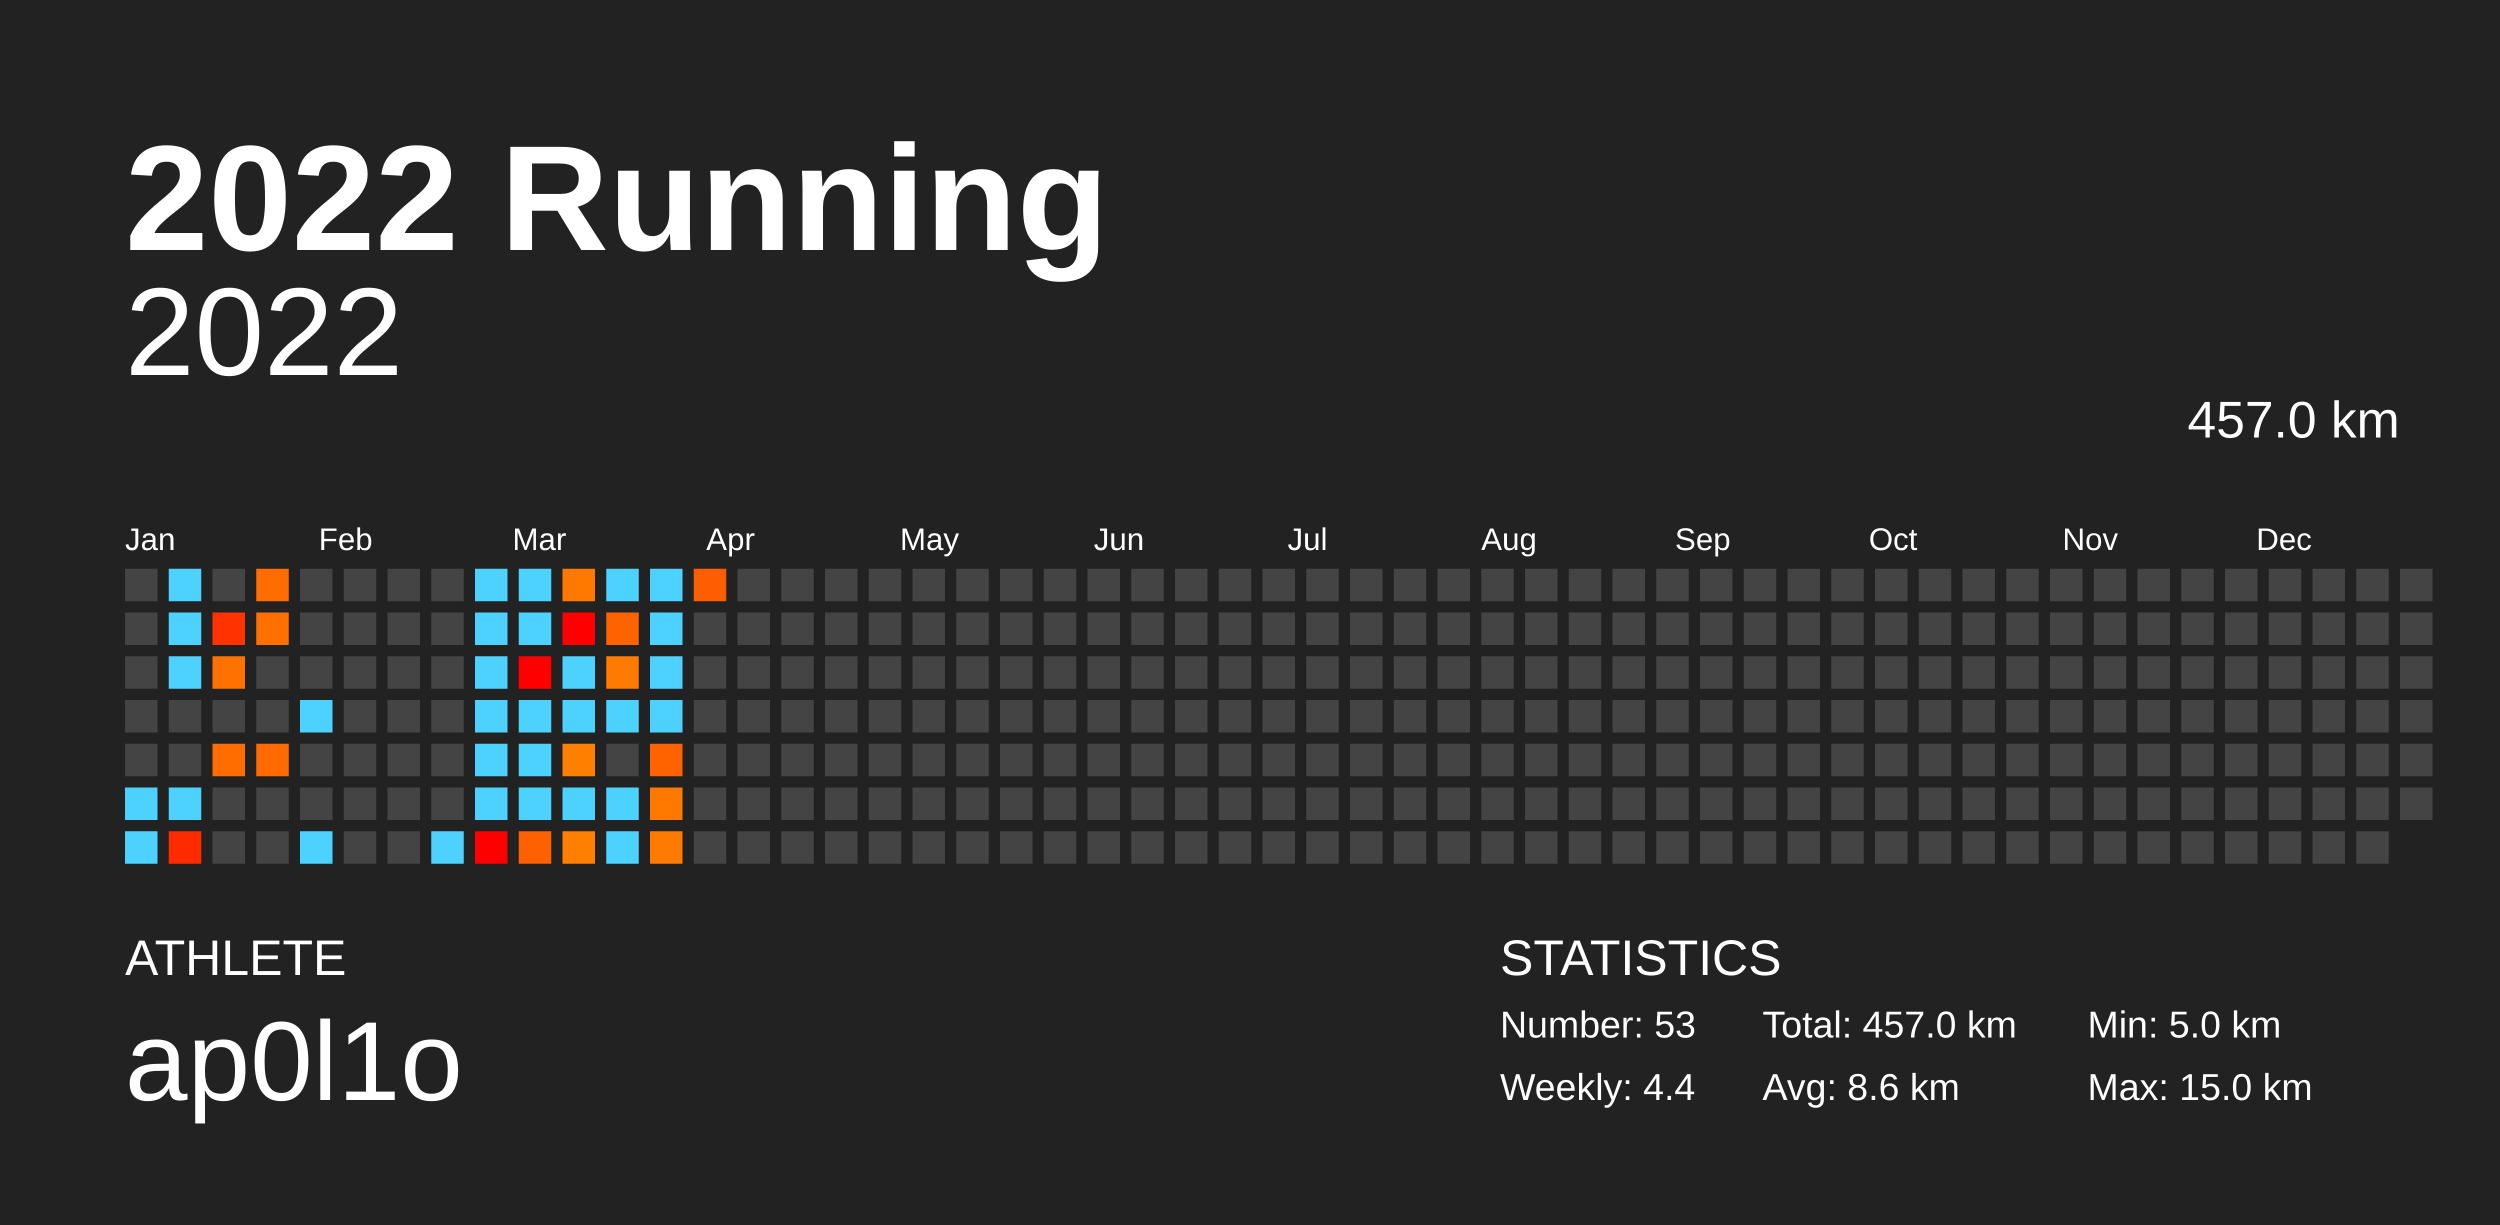
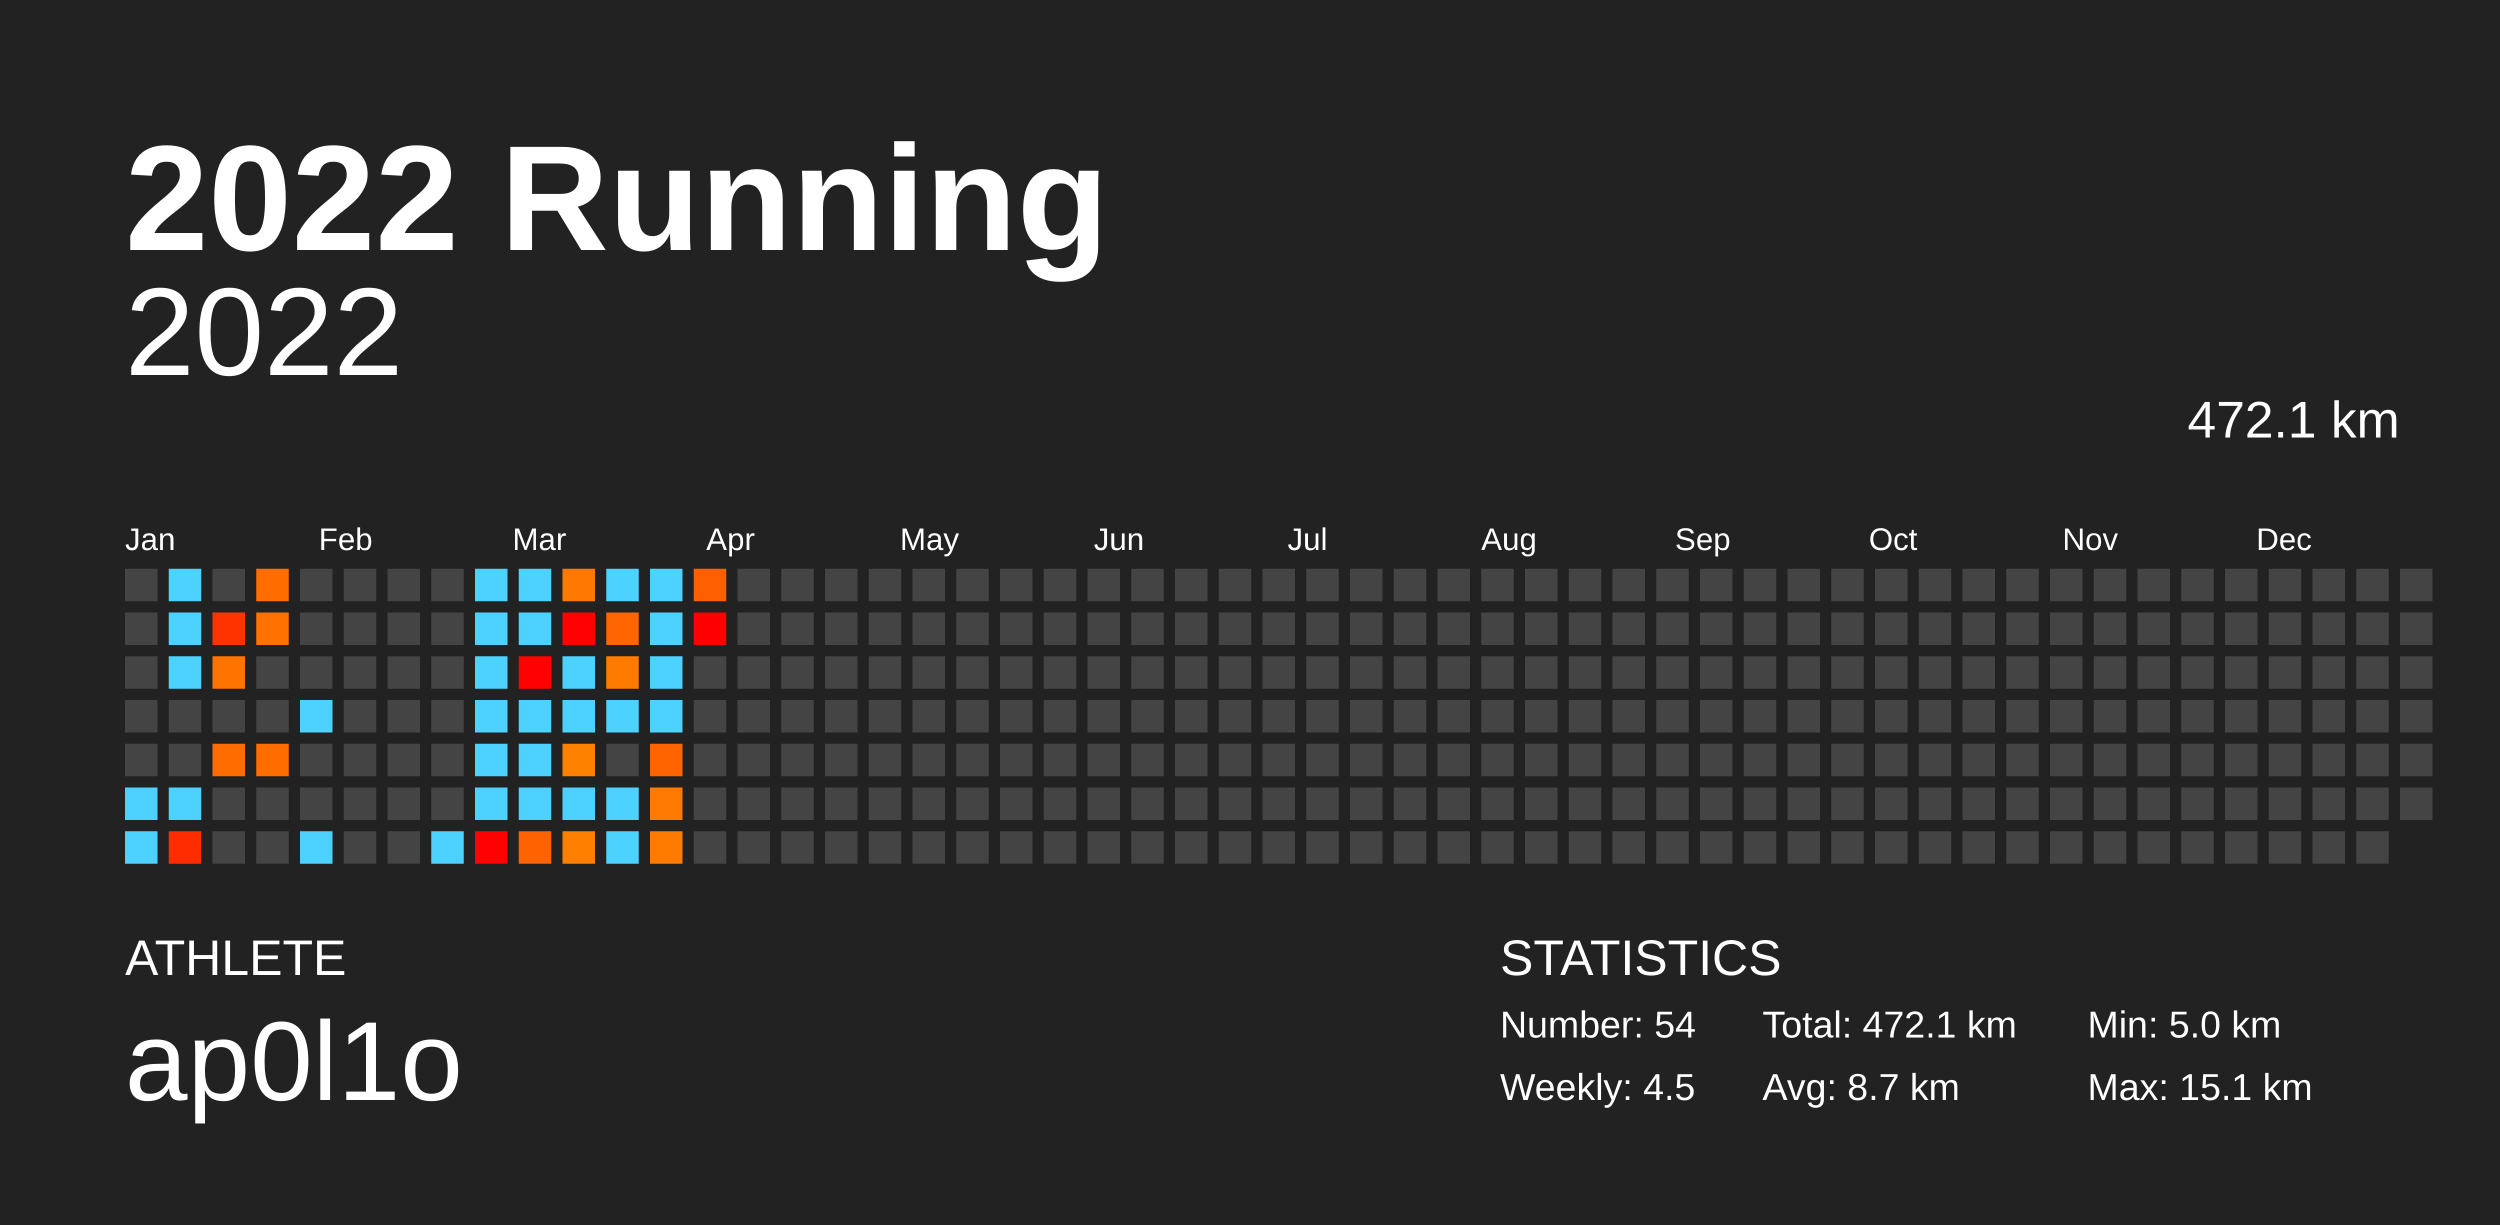
<svg xmlns="http://www.w3.org/2000/svg" baseProfile="full" height="98mm" version="1.1" viewBox="0,0,200,98" width="200mm">
  <defs />
  <rect fill="#222222" height="98" width="200" x="0" y="0" />
  <text fill="#FFFFFF" style="font-size:12px; font-family:Arial; font-weight:bold;" x="10" y="20">2022 Running</text>
  <text fill="#FFFFFF" style="font-size:4px; font-family:Arial" x="10" y="78">ATHLETE</text>
  <text fill="#FFFFFF" style="font-size:9px; font-family:Arial" x="10" y="88">ap0l1o</text>
  <text fill="#FFFFFF" style="font-size:4px; font-family:Arial" x="120" y="78">STATISTICS</text>
-   <text fill="#FFFFFF" style="font-size:3px; font-family:Arial" x="120" y="83">Number: 53</text>
-   <text fill="#FFFFFF" style="font-size:3px; font-family:Arial" x="120" y="88">Weekly: 4.4</text>
-   <text fill="#FFFFFF" style="font-size:3px; font-family:Arial" x="141" y="83">Total: 457.0 km</text>
-   <text fill="#FFFFFF" style="font-size:3px; font-family:Arial" x="141" y="88">Avg: 8.6 km</text>
+   <text fill="#FFFFFF" style="font-size:3px; font-family:Arial" x="120" y="83">Number: 54</text>
+   <text fill="#FFFFFF" style="font-size:3px; font-family:Arial" x="120" y="88">Weekly: 4.5</text>
+   <text fill="#FFFFFF" style="font-size:3px; font-family:Arial" x="141" y="83">Total: 472.1 km</text>
+   <text fill="#FFFFFF" style="font-size:3px; font-family:Arial" x="141" y="88">Avg: 8.7 km</text>
  <text fill="#FFFFFF" style="font-size:3px; font-family:Arial" x="167" y="83">Min: 5.0 km</text>
-   <text fill="#FFFFFF" style="font-size:3px; font-family:Arial" x="167" y="88">Max: 15.0 km</text>
+   <text fill="#FFFFFF" style="font-size:3px; font-family:Arial" x="167" y="88">Max: 15.1 km</text>
  <text alignment-baseline="hanging" fill="#FFFFFF" style="font-size:10.0px; font-family:Arial;" x="10" y="30">2022</text>
-   <text alignment-baseline="hanging" fill="#FFFFFF" style="font-size:4.125px; font-family:Arial;" x="175" y="35">457.0 km</text>
+   <text alignment-baseline="hanging" fill="#FFFFFF" style="font-size:4.125px; font-family:Arial;" x="175" y="35">472.1 km</text>
  <text fill="#FFFFFF" style="font-size:2.5px; font-family:Arial" x="10.0" y="44">Jan</text>
  <text fill="#FFFFFF" style="font-size:2.5px; font-family:Arial" x="25.5" y="44">Feb</text>
  <text fill="#FFFFFF" style="font-size:2.5px; font-family:Arial" x="41.0" y="44">Mar</text>
  <text fill="#FFFFFF" style="font-size:2.5px; font-family:Arial" x="56.5" y="44">Apr</text>
  <text fill="#FFFFFF" style="font-size:2.5px; font-family:Arial" x="72.0" y="44">May</text>
  <text fill="#FFFFFF" style="font-size:2.5px; font-family:Arial" x="87.5" y="44">Jun</text>
  <text fill="#FFFFFF" style="font-size:2.5px; font-family:Arial" x="103.0" y="44">Jul</text>
  <text fill="#FFFFFF" style="font-size:2.5px; font-family:Arial" x="118.5" y="44">Aug</text>
  <text fill="#FFFFFF" style="font-size:2.5px; font-family:Arial" x="134.0" y="44">Sep</text>
  <text fill="#FFFFFF" style="font-size:2.5px; font-family:Arial" x="149.5" y="44">Oct</text>
  <text fill="#FFFFFF" style="font-size:2.5px; font-family:Arial" x="165.0" y="44">Nov</text>
  <text fill="#FFFFFF" style="font-size:2.5px; font-family:Arial" x="180.5" y="44">Dec</text>
  <rect fill="#444444" height="2.6" width="2.6" x="10.0" y="45.5" />
  <rect fill="#444444" height="2.6" width="2.6" x="10.0" y="49.0" />
  <rect fill="#444444" height="2.6" width="2.6" x="10.0" y="52.5" />
  <rect fill="#444444" height="2.6" width="2.6" x="10.0" y="56.0" />
  <rect fill="#444444" height="2.6" width="2.6" x="10.0" y="59.5" />
  <rect fill="#4dd2ff" height="2.6" width="2.6" x="10.0" y="63.0" />
  <rect fill="#4dd2ff" height="2.6" width="2.6" x="10.0" y="66.5" />
  <rect fill="#4dd2ff" height="2.6" width="2.6" x="13.5" y="45.5" />
  <rect fill="#4dd2ff" height="2.6" width="2.6" x="13.5" y="49.0" />
  <rect fill="#4dd2ff" height="2.6" width="2.6" x="13.5" y="52.5" />
  <rect fill="#444444" height="2.6" width="2.6" x="13.5" y="56.0" />
  <rect fill="#444444" height="2.6" width="2.6" x="13.5" y="59.5" />
  <rect fill="#4dd2ff" height="2.6" width="2.6" x="13.5" y="63.0" />
-   <rect fill="#ff2b00" height="2.6" width="2.6" x="13.5" y="66.5" />
+   <rect fill="#ff2c00" height="2.6" width="2.6" x="13.5" y="66.5" />
  <rect fill="#444444" height="2.6" width="2.6" x="17.0" y="45.5" />
-   <rect fill="#ff3200" height="2.6" width="2.6" x="17.0" y="49.0" />
-   <rect fill="#ff7200" height="2.6" width="2.6" x="17.0" y="52.5" />
+   <rect fill="#ff3300" height="2.6" width="2.6" x="17.0" y="49.0" />
+   <rect fill="#ff7300" height="2.6" width="2.6" x="17.0" y="52.5" />
  <rect fill="#444444" height="2.6" width="2.6" x="17.0" y="56.0" />
-   <rect fill="#ff6c00" height="2.6" width="2.6" x="17.0" y="59.5" />
+   <rect fill="#ff6d00" height="2.6" width="2.6" x="17.0" y="59.5" />
  <rect fill="#444444" height="2.6" width="2.6" x="17.0" y="63.0" />
  <rect fill="#444444" height="2.6" width="2.6" x="17.0" y="66.5" />
-   <rect fill="#ff6c00" height="2.6" width="2.6" x="20.5" y="45.5" />
-   <rect fill="#ff7000" height="2.6" width="2.6" x="20.5" y="49.0" />
+   <rect fill="#ff6d00" height="2.6" width="2.6" x="20.5" y="45.5" />
+   <rect fill="#ff7100" height="2.6" width="2.6" x="20.5" y="49.0" />
  <rect fill="#444444" height="2.6" width="2.6" x="20.5" y="52.5" />
  <rect fill="#444444" height="2.6" width="2.6" x="20.5" y="56.0" />
-   <rect fill="#ff6b00" height="2.6" width="2.6" x="20.5" y="59.5" />
+   <rect fill="#ff6c00" height="2.6" width="2.6" x="20.5" y="59.5" />
  <rect fill="#444444" height="2.6" width="2.6" x="20.5" y="63.0" />
  <rect fill="#444444" height="2.6" width="2.6" x="20.5" y="66.5" />
  <rect fill="#444444" height="2.6" width="2.6" x="24.0" y="45.5" />
  <rect fill="#444444" height="2.6" width="2.6" x="24.0" y="49.0" />
  <rect fill="#444444" height="2.6" width="2.6" x="24.0" y="52.5" />
  <rect fill="#4dd2ff" height="2.6" width="2.6" x="24.0" y="56.0" />
  <rect fill="#444444" height="2.6" width="2.6" x="24.0" y="59.5" />
  <rect fill="#444444" height="2.6" width="2.6" x="24.0" y="63.0" />
  <rect fill="#4dd2ff" height="2.6" width="2.6" x="24.0" y="66.5" />
  <rect fill="#444444" height="2.6" width="2.6" x="27.5" y="45.5" />
  <rect fill="#444444" height="2.6" width="2.6" x="27.5" y="49.0" />
  <rect fill="#444444" height="2.6" width="2.6" x="27.5" y="52.5" />
  <rect fill="#444444" height="2.6" width="2.6" x="27.5" y="56.0" />
  <rect fill="#444444" height="2.6" width="2.6" x="27.5" y="59.5" />
  <rect fill="#444444" height="2.6" width="2.6" x="27.5" y="63.0" />
  <rect fill="#444444" height="2.6" width="2.6" x="27.5" y="66.5" />
  <rect fill="#444444" height="2.6" width="2.6" x="31.0" y="45.5" />
  <rect fill="#444444" height="2.6" width="2.6" x="31.0" y="49.0" />
  <rect fill="#444444" height="2.6" width="2.6" x="31.0" y="52.5" />
  <rect fill="#444444" height="2.6" width="2.6" x="31.0" y="56.0" />
  <rect fill="#444444" height="2.6" width="2.6" x="31.0" y="59.5" />
  <rect fill="#444444" height="2.6" width="2.6" x="31.0" y="63.0" />
  <rect fill="#444444" height="2.6" width="2.6" x="31.0" y="66.5" />
  <rect fill="#444444" height="2.6" width="2.6" x="34.5" y="45.5" />
  <rect fill="#444444" height="2.6" width="2.6" x="34.5" y="49.0" />
  <rect fill="#444444" height="2.6" width="2.6" x="34.5" y="52.5" />
  <rect fill="#444444" height="2.6" width="2.6" x="34.5" y="56.0" />
  <rect fill="#444444" height="2.6" width="2.6" x="34.5" y="59.5" />
  <rect fill="#444444" height="2.6" width="2.6" x="34.5" y="63.0" />
  <rect fill="#4dd2ff" height="2.6" width="2.6" x="34.5" y="66.5" />
  <rect fill="#4dd2ff" height="2.6" width="2.6" x="38.0" y="45.5" />
  <rect fill="#4dd2ff" height="2.6" width="2.6" x="38.0" y="49.0" />
  <rect fill="#4dd2ff" height="2.6" width="2.6" x="38.0" y="52.5" />
  <rect fill="#4dd2ff" height="2.6" width="2.6" x="38.0" y="56.0" />
  <rect fill="#4dd2ff" height="2.6" width="2.6" x="38.0" y="59.5" />
  <rect fill="#4dd2ff" height="2.6" width="2.6" x="38.0" y="63.0" />
-   <rect fill="#ff0000" height="2.6" width="2.6" x="38.0" y="66.5" />
+   <rect fill="#ff0200" height="2.6" width="2.6" x="38.0" y="66.5" />
  <rect fill="#4dd2ff" height="2.6" width="2.6" x="41.5" y="45.5" />
  <rect fill="#4dd2ff" height="2.6" width="2.6" x="41.5" y="49.0" />
-   <rect fill="#ff0000" height="2.6" width="2.6" x="41.5" y="52.5" />
+   <rect fill="#ff0200" height="2.6" width="2.6" x="41.5" y="52.5" />
  <rect fill="#4dd2ff" height="2.6" width="2.6" x="41.5" y="56.0" />
  <rect fill="#4dd2ff" height="2.6" width="2.6" x="41.5" y="59.5" />
  <rect fill="#4dd2ff" height="2.6" width="2.6" x="41.5" y="63.0" />
-   <rect fill="#ff6100" height="2.6" width="2.6" x="41.5" y="66.5" />
-   <rect fill="#ff7800" height="2.6" width="2.6" x="45.0" y="45.5" />
-   <rect fill="#ff0000" height="2.6" width="2.6" x="45.0" y="49.0" />
+   <rect fill="#ff6200" height="2.6" width="2.6" x="41.5" y="66.5" />
+   <rect fill="#ff7900" height="2.6" width="2.6" x="45.0" y="45.5" />
+   <rect fill="#ff0200" height="2.6" width="2.6" x="45.0" y="49.0" />
  <rect fill="#4dd2ff" height="2.6" width="2.6" x="45.0" y="52.5" />
  <rect fill="#4dd2ff" height="2.6" width="2.6" x="45.0" y="56.0" />
-   <rect fill="#ff8000" height="2.6" width="2.6" x="45.0" y="59.5" />
+   <rect fill="#ff8100" height="2.6" width="2.6" x="45.0" y="59.5" />
  <rect fill="#4dd2ff" height="2.6" width="2.6" x="45.0" y="63.0" />
-   <rect fill="#ff7f00" height="2.6" width="2.6" x="45.0" y="66.5" />
+   <rect fill="#ff8000" height="2.6" width="2.6" x="45.0" y="66.5" />
  <rect fill="#4dd2ff" height="2.6" width="2.6" x="48.5" y="45.5" />
-   <rect fill="#ff6300" height="2.6" width="2.6" x="48.5" y="49.0" />
-   <rect fill="#ff7a00" height="2.6" width="2.6" x="48.5" y="52.5" />
+   <rect fill="#ff6500" height="2.6" width="2.6" x="48.5" y="49.0" />
+   <rect fill="#ff7b00" height="2.6" width="2.6" x="48.5" y="52.5" />
  <rect fill="#4dd2ff" height="2.6" width="2.6" x="48.5" y="56.0" />
  <rect fill="#444444" height="2.6" width="2.6" x="48.5" y="59.5" />
  <rect fill="#4dd2ff" height="2.6" width="2.6" x="48.5" y="63.0" />
  <rect fill="#4dd2ff" height="2.6" width="2.6" x="48.5" y="66.5" />
  <rect fill="#4dd2ff" height="2.6" width="2.6" x="52.0" y="45.5" />
  <rect fill="#4dd2ff" height="2.6" width="2.6" x="52.0" y="49.0" />
  <rect fill="#4dd2ff" height="2.6" width="2.6" x="52.0" y="52.5" />
  <rect fill="#4dd2ff" height="2.6" width="2.6" x="52.0" y="56.0" />
-   <rect fill="#ff6300" height="2.6" width="2.6" x="52.0" y="59.5" />
-   <rect fill="#ff7900" height="2.6" width="2.6" x="52.0" y="63.0" />
-   <rect fill="#ff7a00" height="2.6" width="2.6" x="52.0" y="66.5" />
-   <rect fill="#ff5e00" height="2.6" width="2.6" x="55.5" y="45.5" />
-   <rect fill="#444444" height="2.6" width="2.6" x="55.5" y="49.0" />
+   <rect fill="#ff6400" height="2.6" width="2.6" x="52.0" y="59.5" />
+   <rect fill="#ff7a00" height="2.6" width="2.6" x="52.0" y="63.0" />
+   <rect fill="#ff7b00" height="2.6" width="2.6" x="52.0" y="66.5" />
+   <rect fill="#ff5f00" height="2.6" width="2.6" x="55.5" y="45.5" />
+   <rect fill="#ff0000" height="2.6" width="2.6" x="55.5" y="49.0" />
  <rect fill="#444444" height="2.6" width="2.6" x="55.5" y="52.5" />
  <rect fill="#444444" height="2.6" width="2.6" x="55.5" y="56.0" />
  <rect fill="#444444" height="2.6" width="2.6" x="55.5" y="59.5" />
  <rect fill="#444444" height="2.6" width="2.6" x="55.5" y="63.0" />
  <rect fill="#444444" height="2.6" width="2.6" x="55.5" y="66.5" />
  <rect fill="#444444" height="2.6" width="2.6" x="59.0" y="45.5" />
  <rect fill="#444444" height="2.6" width="2.6" x="59.0" y="49.0" />
  <rect fill="#444444" height="2.6" width="2.6" x="59.0" y="52.5" />
  <rect fill="#444444" height="2.6" width="2.6" x="59.0" y="56.0" />
  <rect fill="#444444" height="2.6" width="2.6" x="59.0" y="59.5" />
  <rect fill="#444444" height="2.6" width="2.6" x="59.0" y="63.0" />
  <rect fill="#444444" height="2.6" width="2.6" x="59.0" y="66.5" />
  <rect fill="#444444" height="2.6" width="2.6" x="62.5" y="45.5" />
  <rect fill="#444444" height="2.6" width="2.6" x="62.5" y="49.0" />
  <rect fill="#444444" height="2.6" width="2.6" x="62.5" y="52.5" />
  <rect fill="#444444" height="2.6" width="2.6" x="62.5" y="56.0" />
  <rect fill="#444444" height="2.6" width="2.6" x="62.5" y="59.5" />
  <rect fill="#444444" height="2.6" width="2.6" x="62.5" y="63.0" />
  <rect fill="#444444" height="2.6" width="2.6" x="62.5" y="66.5" />
  <rect fill="#444444" height="2.6" width="2.6" x="66.0" y="45.5" />
  <rect fill="#444444" height="2.6" width="2.6" x="66.0" y="49.0" />
  <rect fill="#444444" height="2.6" width="2.6" x="66.0" y="52.5" />
  <rect fill="#444444" height="2.6" width="2.6" x="66.0" y="56.0" />
  <rect fill="#444444" height="2.6" width="2.6" x="66.0" y="59.5" />
  <rect fill="#444444" height="2.6" width="2.6" x="66.0" y="63.0" />
  <rect fill="#444444" height="2.6" width="2.6" x="66.0" y="66.5" />
  <rect fill="#444444" height="2.6" width="2.6" x="69.5" y="45.5" />
  <rect fill="#444444" height="2.6" width="2.6" x="69.5" y="49.0" />
  <rect fill="#444444" height="2.6" width="2.6" x="69.5" y="52.5" />
  <rect fill="#444444" height="2.6" width="2.6" x="69.5" y="56.0" />
  <rect fill="#444444" height="2.6" width="2.6" x="69.5" y="59.5" />
  <rect fill="#444444" height="2.6" width="2.6" x="69.5" y="63.0" />
  <rect fill="#444444" height="2.6" width="2.6" x="69.5" y="66.5" />
  <rect fill="#444444" height="2.6" width="2.6" x="73.0" y="45.5" />
  <rect fill="#444444" height="2.6" width="2.6" x="73.0" y="49.0" />
  <rect fill="#444444" height="2.6" width="2.6" x="73.0" y="52.5" />
  <rect fill="#444444" height="2.6" width="2.6" x="73.0" y="56.0" />
  <rect fill="#444444" height="2.6" width="2.6" x="73.0" y="59.5" />
  <rect fill="#444444" height="2.6" width="2.6" x="73.0" y="63.0" />
  <rect fill="#444444" height="2.6" width="2.6" x="73.0" y="66.5" />
  <rect fill="#444444" height="2.6" width="2.6" x="76.5" y="45.5" />
  <rect fill="#444444" height="2.6" width="2.6" x="76.5" y="49.0" />
  <rect fill="#444444" height="2.6" width="2.6" x="76.5" y="52.5" />
  <rect fill="#444444" height="2.6" width="2.6" x="76.5" y="56.0" />
  <rect fill="#444444" height="2.6" width="2.6" x="76.5" y="59.5" />
  <rect fill="#444444" height="2.6" width="2.6" x="76.5" y="63.0" />
  <rect fill="#444444" height="2.6" width="2.6" x="76.5" y="66.5" />
  <rect fill="#444444" height="2.6" width="2.6" x="80.0" y="45.5" />
  <rect fill="#444444" height="2.6" width="2.6" x="80.0" y="49.0" />
  <rect fill="#444444" height="2.6" width="2.6" x="80.0" y="52.5" />
  <rect fill="#444444" height="2.6" width="2.6" x="80.0" y="56.0" />
  <rect fill="#444444" height="2.6" width="2.6" x="80.0" y="59.5" />
  <rect fill="#444444" height="2.6" width="2.6" x="80.0" y="63.0" />
  <rect fill="#444444" height="2.6" width="2.6" x="80.0" y="66.5" />
  <rect fill="#444444" height="2.6" width="2.6" x="83.5" y="45.5" />
  <rect fill="#444444" height="2.6" width="2.6" x="83.5" y="49.0" />
  <rect fill="#444444" height="2.6" width="2.6" x="83.5" y="52.5" />
  <rect fill="#444444" height="2.6" width="2.6" x="83.5" y="56.0" />
  <rect fill="#444444" height="2.6" width="2.6" x="83.5" y="59.5" />
  <rect fill="#444444" height="2.6" width="2.6" x="83.5" y="63.0" />
  <rect fill="#444444" height="2.6" width="2.6" x="83.5" y="66.5" />
  <rect fill="#444444" height="2.6" width="2.6" x="87.0" y="45.5" />
  <rect fill="#444444" height="2.6" width="2.6" x="87.0" y="49.0" />
  <rect fill="#444444" height="2.6" width="2.6" x="87.0" y="52.5" />
  <rect fill="#444444" height="2.6" width="2.6" x="87.0" y="56.0" />
  <rect fill="#444444" height="2.6" width="2.6" x="87.0" y="59.5" />
  <rect fill="#444444" height="2.6" width="2.6" x="87.0" y="63.0" />
  <rect fill="#444444" height="2.6" width="2.6" x="87.0" y="66.5" />
  <rect fill="#444444" height="2.6" width="2.6" x="90.5" y="45.5" />
  <rect fill="#444444" height="2.6" width="2.6" x="90.5" y="49.0" />
  <rect fill="#444444" height="2.6" width="2.6" x="90.5" y="52.5" />
  <rect fill="#444444" height="2.6" width="2.6" x="90.5" y="56.0" />
  <rect fill="#444444" height="2.6" width="2.6" x="90.5" y="59.5" />
  <rect fill="#444444" height="2.6" width="2.6" x="90.5" y="63.0" />
  <rect fill="#444444" height="2.6" width="2.6" x="90.5" y="66.5" />
  <rect fill="#444444" height="2.6" width="2.6" x="94.0" y="45.5" />
  <rect fill="#444444" height="2.6" width="2.6" x="94.0" y="49.0" />
  <rect fill="#444444" height="2.6" width="2.6" x="94.0" y="52.5" />
  <rect fill="#444444" height="2.6" width="2.6" x="94.0" y="56.0" />
  <rect fill="#444444" height="2.6" width="2.6" x="94.0" y="59.5" />
  <rect fill="#444444" height="2.6" width="2.6" x="94.0" y="63.0" />
  <rect fill="#444444" height="2.6" width="2.6" x="94.0" y="66.5" />
  <rect fill="#444444" height="2.6" width="2.6" x="97.5" y="45.5" />
  <rect fill="#444444" height="2.6" width="2.6" x="97.5" y="49.0" />
  <rect fill="#444444" height="2.6" width="2.6" x="97.5" y="52.5" />
  <rect fill="#444444" height="2.6" width="2.6" x="97.5" y="56.0" />
  <rect fill="#444444" height="2.6" width="2.6" x="97.5" y="59.5" />
  <rect fill="#444444" height="2.6" width="2.6" x="97.5" y="63.0" />
  <rect fill="#444444" height="2.6" width="2.6" x="97.5" y="66.5" />
  <rect fill="#444444" height="2.6" width="2.6" x="101.0" y="45.5" />
  <rect fill="#444444" height="2.6" width="2.6" x="101.0" y="49.0" />
  <rect fill="#444444" height="2.6" width="2.6" x="101.0" y="52.5" />
  <rect fill="#444444" height="2.6" width="2.6" x="101.0" y="56.0" />
  <rect fill="#444444" height="2.6" width="2.6" x="101.0" y="59.5" />
  <rect fill="#444444" height="2.6" width="2.6" x="101.0" y="63.0" />
  <rect fill="#444444" height="2.6" width="2.6" x="101.0" y="66.5" />
  <rect fill="#444444" height="2.6" width="2.6" x="104.5" y="45.5" />
  <rect fill="#444444" height="2.6" width="2.6" x="104.5" y="49.0" />
  <rect fill="#444444" height="2.6" width="2.6" x="104.5" y="52.5" />
  <rect fill="#444444" height="2.6" width="2.6" x="104.5" y="56.0" />
  <rect fill="#444444" height="2.6" width="2.6" x="104.5" y="59.5" />
  <rect fill="#444444" height="2.6" width="2.6" x="104.5" y="63.0" />
  <rect fill="#444444" height="2.6" width="2.6" x="104.5" y="66.5" />
  <rect fill="#444444" height="2.6" width="2.6" x="108.0" y="45.5" />
  <rect fill="#444444" height="2.6" width="2.6" x="108.0" y="49.0" />
  <rect fill="#444444" height="2.6" width="2.6" x="108.0" y="52.5" />
  <rect fill="#444444" height="2.6" width="2.6" x="108.0" y="56.0" />
  <rect fill="#444444" height="2.6" width="2.6" x="108.0" y="59.5" />
  <rect fill="#444444" height="2.6" width="2.6" x="108.0" y="63.0" />
  <rect fill="#444444" height="2.6" width="2.6" x="108.0" y="66.5" />
  <rect fill="#444444" height="2.6" width="2.6" x="111.5" y="45.5" />
  <rect fill="#444444" height="2.6" width="2.6" x="111.5" y="49.0" />
  <rect fill="#444444" height="2.6" width="2.6" x="111.5" y="52.5" />
  <rect fill="#444444" height="2.6" width="2.6" x="111.5" y="56.0" />
  <rect fill="#444444" height="2.6" width="2.6" x="111.5" y="59.5" />
  <rect fill="#444444" height="2.6" width="2.6" x="111.5" y="63.0" />
  <rect fill="#444444" height="2.6" width="2.6" x="111.5" y="66.5" />
  <rect fill="#444444" height="2.6" width="2.6" x="115.0" y="45.5" />
  <rect fill="#444444" height="2.6" width="2.6" x="115.0" y="49.0" />
  <rect fill="#444444" height="2.6" width="2.6" x="115.0" y="52.5" />
  <rect fill="#444444" height="2.6" width="2.6" x="115.0" y="56.0" />
  <rect fill="#444444" height="2.6" width="2.6" x="115.0" y="59.5" />
  <rect fill="#444444" height="2.6" width="2.6" x="115.0" y="63.0" />
  <rect fill="#444444" height="2.6" width="2.6" x="115.0" y="66.5" />
  <rect fill="#444444" height="2.6" width="2.6" x="118.5" y="45.5" />
  <rect fill="#444444" height="2.6" width="2.6" x="118.5" y="49.0" />
  <rect fill="#444444" height="2.6" width="2.6" x="118.5" y="52.5" />
  <rect fill="#444444" height="2.6" width="2.6" x="118.5" y="56.0" />
  <rect fill="#444444" height="2.6" width="2.6" x="118.5" y="59.5" />
  <rect fill="#444444" height="2.6" width="2.6" x="118.5" y="63.0" />
  <rect fill="#444444" height="2.6" width="2.6" x="118.5" y="66.5" />
  <rect fill="#444444" height="2.6" width="2.6" x="122.0" y="45.5" />
  <rect fill="#444444" height="2.6" width="2.6" x="122.0" y="49.0" />
  <rect fill="#444444" height="2.6" width="2.6" x="122.0" y="52.5" />
  <rect fill="#444444" height="2.6" width="2.6" x="122.0" y="56.0" />
  <rect fill="#444444" height="2.6" width="2.6" x="122.0" y="59.5" />
  <rect fill="#444444" height="2.6" width="2.6" x="122.0" y="63.0" />
  <rect fill="#444444" height="2.6" width="2.6" x="122.0" y="66.5" />
  <rect fill="#444444" height="2.6" width="2.6" x="125.5" y="45.5" />
  <rect fill="#444444" height="2.6" width="2.6" x="125.5" y="49.0" />
  <rect fill="#444444" height="2.6" width="2.6" x="125.5" y="52.5" />
  <rect fill="#444444" height="2.6" width="2.6" x="125.5" y="56.0" />
  <rect fill="#444444" height="2.6" width="2.6" x="125.5" y="59.5" />
  <rect fill="#444444" height="2.6" width="2.6" x="125.5" y="63.0" />
  <rect fill="#444444" height="2.6" width="2.6" x="125.5" y="66.5" />
  <rect fill="#444444" height="2.6" width="2.6" x="129.0" y="45.5" />
  <rect fill="#444444" height="2.6" width="2.6" x="129.0" y="49.0" />
  <rect fill="#444444" height="2.6" width="2.6" x="129.0" y="52.5" />
  <rect fill="#444444" height="2.6" width="2.6" x="129.0" y="56.0" />
  <rect fill="#444444" height="2.6" width="2.6" x="129.0" y="59.5" />
  <rect fill="#444444" height="2.6" width="2.6" x="129.0" y="63.0" />
  <rect fill="#444444" height="2.6" width="2.6" x="129.0" y="66.5" />
  <rect fill="#444444" height="2.6" width="2.6" x="132.5" y="45.5" />
  <rect fill="#444444" height="2.6" width="2.6" x="132.5" y="49.0" />
  <rect fill="#444444" height="2.6" width="2.6" x="132.5" y="52.5" />
  <rect fill="#444444" height="2.6" width="2.6" x="132.5" y="56.0" />
  <rect fill="#444444" height="2.6" width="2.6" x="132.5" y="59.5" />
  <rect fill="#444444" height="2.6" width="2.6" x="132.5" y="63.0" />
  <rect fill="#444444" height="2.6" width="2.6" x="132.5" y="66.5" />
  <rect fill="#444444" height="2.6" width="2.6" x="136.0" y="45.5" />
  <rect fill="#444444" height="2.6" width="2.6" x="136.0" y="49.0" />
  <rect fill="#444444" height="2.6" width="2.6" x="136.0" y="52.5" />
  <rect fill="#444444" height="2.6" width="2.6" x="136.0" y="56.0" />
  <rect fill="#444444" height="2.6" width="2.6" x="136.0" y="59.5" />
  <rect fill="#444444" height="2.6" width="2.6" x="136.0" y="63.0" />
  <rect fill="#444444" height="2.6" width="2.6" x="136.0" y="66.5" />
  <rect fill="#444444" height="2.6" width="2.6" x="139.5" y="45.5" />
  <rect fill="#444444" height="2.6" width="2.6" x="139.5" y="49.0" />
  <rect fill="#444444" height="2.6" width="2.6" x="139.5" y="52.5" />
  <rect fill="#444444" height="2.6" width="2.6" x="139.5" y="56.0" />
  <rect fill="#444444" height="2.6" width="2.6" x="139.5" y="59.5" />
  <rect fill="#444444" height="2.6" width="2.6" x="139.5" y="63.0" />
  <rect fill="#444444" height="2.6" width="2.6" x="139.5" y="66.5" />
  <rect fill="#444444" height="2.6" width="2.6" x="143.0" y="45.5" />
  <rect fill="#444444" height="2.6" width="2.6" x="143.0" y="49.0" />
  <rect fill="#444444" height="2.6" width="2.6" x="143.0" y="52.5" />
  <rect fill="#444444" height="2.6" width="2.6" x="143.0" y="56.0" />
  <rect fill="#444444" height="2.6" width="2.6" x="143.0" y="59.5" />
  <rect fill="#444444" height="2.6" width="2.6" x="143.0" y="63.0" />
  <rect fill="#444444" height="2.6" width="2.6" x="143.0" y="66.5" />
  <rect fill="#444444" height="2.6" width="2.6" x="146.5" y="45.5" />
  <rect fill="#444444" height="2.6" width="2.6" x="146.5" y="49.0" />
  <rect fill="#444444" height="2.6" width="2.6" x="146.5" y="52.5" />
  <rect fill="#444444" height="2.6" width="2.6" x="146.5" y="56.0" />
  <rect fill="#444444" height="2.6" width="2.6" x="146.5" y="59.5" />
  <rect fill="#444444" height="2.6" width="2.6" x="146.5" y="63.0" />
  <rect fill="#444444" height="2.6" width="2.6" x="146.5" y="66.5" />
  <rect fill="#444444" height="2.6" width="2.6" x="150.0" y="45.5" />
  <rect fill="#444444" height="2.6" width="2.6" x="150.0" y="49.0" />
  <rect fill="#444444" height="2.6" width="2.6" x="150.0" y="52.5" />
  <rect fill="#444444" height="2.6" width="2.6" x="150.0" y="56.0" />
  <rect fill="#444444" height="2.6" width="2.6" x="150.0" y="59.5" />
  <rect fill="#444444" height="2.6" width="2.6" x="150.0" y="63.0" />
  <rect fill="#444444" height="2.6" width="2.6" x="150.0" y="66.5" />
  <rect fill="#444444" height="2.6" width="2.6" x="153.5" y="45.5" />
  <rect fill="#444444" height="2.6" width="2.6" x="153.5" y="49.0" />
  <rect fill="#444444" height="2.6" width="2.6" x="153.5" y="52.5" />
  <rect fill="#444444" height="2.6" width="2.6" x="153.5" y="56.0" />
  <rect fill="#444444" height="2.6" width="2.6" x="153.5" y="59.5" />
  <rect fill="#444444" height="2.6" width="2.6" x="153.5" y="63.0" />
  <rect fill="#444444" height="2.6" width="2.6" x="153.5" y="66.5" />
  <rect fill="#444444" height="2.6" width="2.6" x="157.0" y="45.5" />
  <rect fill="#444444" height="2.6" width="2.6" x="157.0" y="49.0" />
  <rect fill="#444444" height="2.6" width="2.6" x="157.0" y="52.5" />
  <rect fill="#444444" height="2.6" width="2.6" x="157.0" y="56.0" />
  <rect fill="#444444" height="2.6" width="2.6" x="157.0" y="59.5" />
  <rect fill="#444444" height="2.6" width="2.6" x="157.0" y="63.0" />
  <rect fill="#444444" height="2.6" width="2.6" x="157.0" y="66.5" />
  <rect fill="#444444" height="2.6" width="2.6" x="160.5" y="45.5" />
  <rect fill="#444444" height="2.6" width="2.6" x="160.5" y="49.0" />
  <rect fill="#444444" height="2.6" width="2.6" x="160.5" y="52.5" />
  <rect fill="#444444" height="2.6" width="2.6" x="160.5" y="56.0" />
  <rect fill="#444444" height="2.6" width="2.6" x="160.5" y="59.5" />
  <rect fill="#444444" height="2.6" width="2.6" x="160.5" y="63.0" />
  <rect fill="#444444" height="2.6" width="2.6" x="160.5" y="66.5" />
  <rect fill="#444444" height="2.6" width="2.6" x="164.0" y="45.5" />
  <rect fill="#444444" height="2.6" width="2.6" x="164.0" y="49.0" />
  <rect fill="#444444" height="2.6" width="2.6" x="164.0" y="52.5" />
  <rect fill="#444444" height="2.6" width="2.6" x="164.0" y="56.0" />
  <rect fill="#444444" height="2.6" width="2.6" x="164.0" y="59.5" />
  <rect fill="#444444" height="2.6" width="2.6" x="164.0" y="63.0" />
  <rect fill="#444444" height="2.6" width="2.6" x="164.0" y="66.5" />
  <rect fill="#444444" height="2.6" width="2.6" x="167.5" y="45.5" />
  <rect fill="#444444" height="2.6" width="2.6" x="167.5" y="49.0" />
  <rect fill="#444444" height="2.6" width="2.6" x="167.5" y="52.5" />
  <rect fill="#444444" height="2.6" width="2.6" x="167.5" y="56.0" />
  <rect fill="#444444" height="2.6" width="2.6" x="167.5" y="59.5" />
  <rect fill="#444444" height="2.6" width="2.6" x="167.5" y="63.0" />
  <rect fill="#444444" height="2.6" width="2.6" x="167.5" y="66.5" />
  <rect fill="#444444" height="2.6" width="2.6" x="171.0" y="45.5" />
  <rect fill="#444444" height="2.6" width="2.6" x="171.0" y="49.0" />
  <rect fill="#444444" height="2.6" width="2.6" x="171.0" y="52.5" />
  <rect fill="#444444" height="2.6" width="2.6" x="171.0" y="56.0" />
  <rect fill="#444444" height="2.6" width="2.6" x="171.0" y="59.5" />
  <rect fill="#444444" height="2.6" width="2.6" x="171.0" y="63.0" />
  <rect fill="#444444" height="2.6" width="2.6" x="171.0" y="66.5" />
  <rect fill="#444444" height="2.6" width="2.6" x="174.5" y="45.5" />
  <rect fill="#444444" height="2.6" width="2.6" x="174.5" y="49.0" />
  <rect fill="#444444" height="2.6" width="2.6" x="174.5" y="52.5" />
  <rect fill="#444444" height="2.6" width="2.6" x="174.5" y="56.0" />
  <rect fill="#444444" height="2.6" width="2.6" x="174.5" y="59.5" />
  <rect fill="#444444" height="2.6" width="2.6" x="174.5" y="63.0" />
  <rect fill="#444444" height="2.6" width="2.6" x="174.5" y="66.5" />
  <rect fill="#444444" height="2.6" width="2.6" x="178.0" y="45.5" />
  <rect fill="#444444" height="2.6" width="2.6" x="178.0" y="49.0" />
  <rect fill="#444444" height="2.6" width="2.6" x="178.0" y="52.5" />
  <rect fill="#444444" height="2.6" width="2.6" x="178.0" y="56.0" />
  <rect fill="#444444" height="2.6" width="2.6" x="178.0" y="59.5" />
  <rect fill="#444444" height="2.6" width="2.6" x="178.0" y="63.0" />
  <rect fill="#444444" height="2.6" width="2.6" x="178.0" y="66.5" />
  <rect fill="#444444" height="2.6" width="2.6" x="181.5" y="45.5" />
  <rect fill="#444444" height="2.6" width="2.6" x="181.5" y="49.0" />
  <rect fill="#444444" height="2.6" width="2.6" x="181.5" y="52.5" />
  <rect fill="#444444" height="2.6" width="2.6" x="181.5" y="56.0" />
  <rect fill="#444444" height="2.6" width="2.6" x="181.5" y="59.5" />
  <rect fill="#444444" height="2.6" width="2.6" x="181.5" y="63.0" />
  <rect fill="#444444" height="2.6" width="2.6" x="181.5" y="66.5" />
  <rect fill="#444444" height="2.6" width="2.6" x="185.0" y="45.5" />
  <rect fill="#444444" height="2.6" width="2.6" x="185.0" y="49.0" />
  <rect fill="#444444" height="2.6" width="2.6" x="185.0" y="52.5" />
  <rect fill="#444444" height="2.6" width="2.6" x="185.0" y="56.0" />
  <rect fill="#444444" height="2.6" width="2.6" x="185.0" y="59.5" />
  <rect fill="#444444" height="2.6" width="2.6" x="185.0" y="63.0" />
  <rect fill="#444444" height="2.6" width="2.6" x="185.0" y="66.5" />
  <rect fill="#444444" height="2.6" width="2.6" x="188.5" y="45.5" />
  <rect fill="#444444" height="2.6" width="2.6" x="188.5" y="49.0" />
  <rect fill="#444444" height="2.6" width="2.6" x="188.5" y="52.5" />
  <rect fill="#444444" height="2.6" width="2.6" x="188.5" y="56.0" />
  <rect fill="#444444" height="2.6" width="2.6" x="188.5" y="59.5" />
  <rect fill="#444444" height="2.6" width="2.6" x="188.5" y="63.0" />
  <rect fill="#444444" height="2.6" width="2.6" x="188.5" y="66.5" />
  <rect fill="#444444" height="2.6" width="2.6" x="192.0" y="45.5" />
  <rect fill="#444444" height="2.6" width="2.6" x="192.0" y="49.0" />
  <rect fill="#444444" height="2.6" width="2.6" x="192.0" y="52.5" />
  <rect fill="#444444" height="2.6" width="2.6" x="192.0" y="56.0" />
  <rect fill="#444444" height="2.6" width="2.6" x="192.0" y="59.5" />
  <rect fill="#444444" height="2.6" width="2.6" x="192.0" y="63.0" />
</svg>
